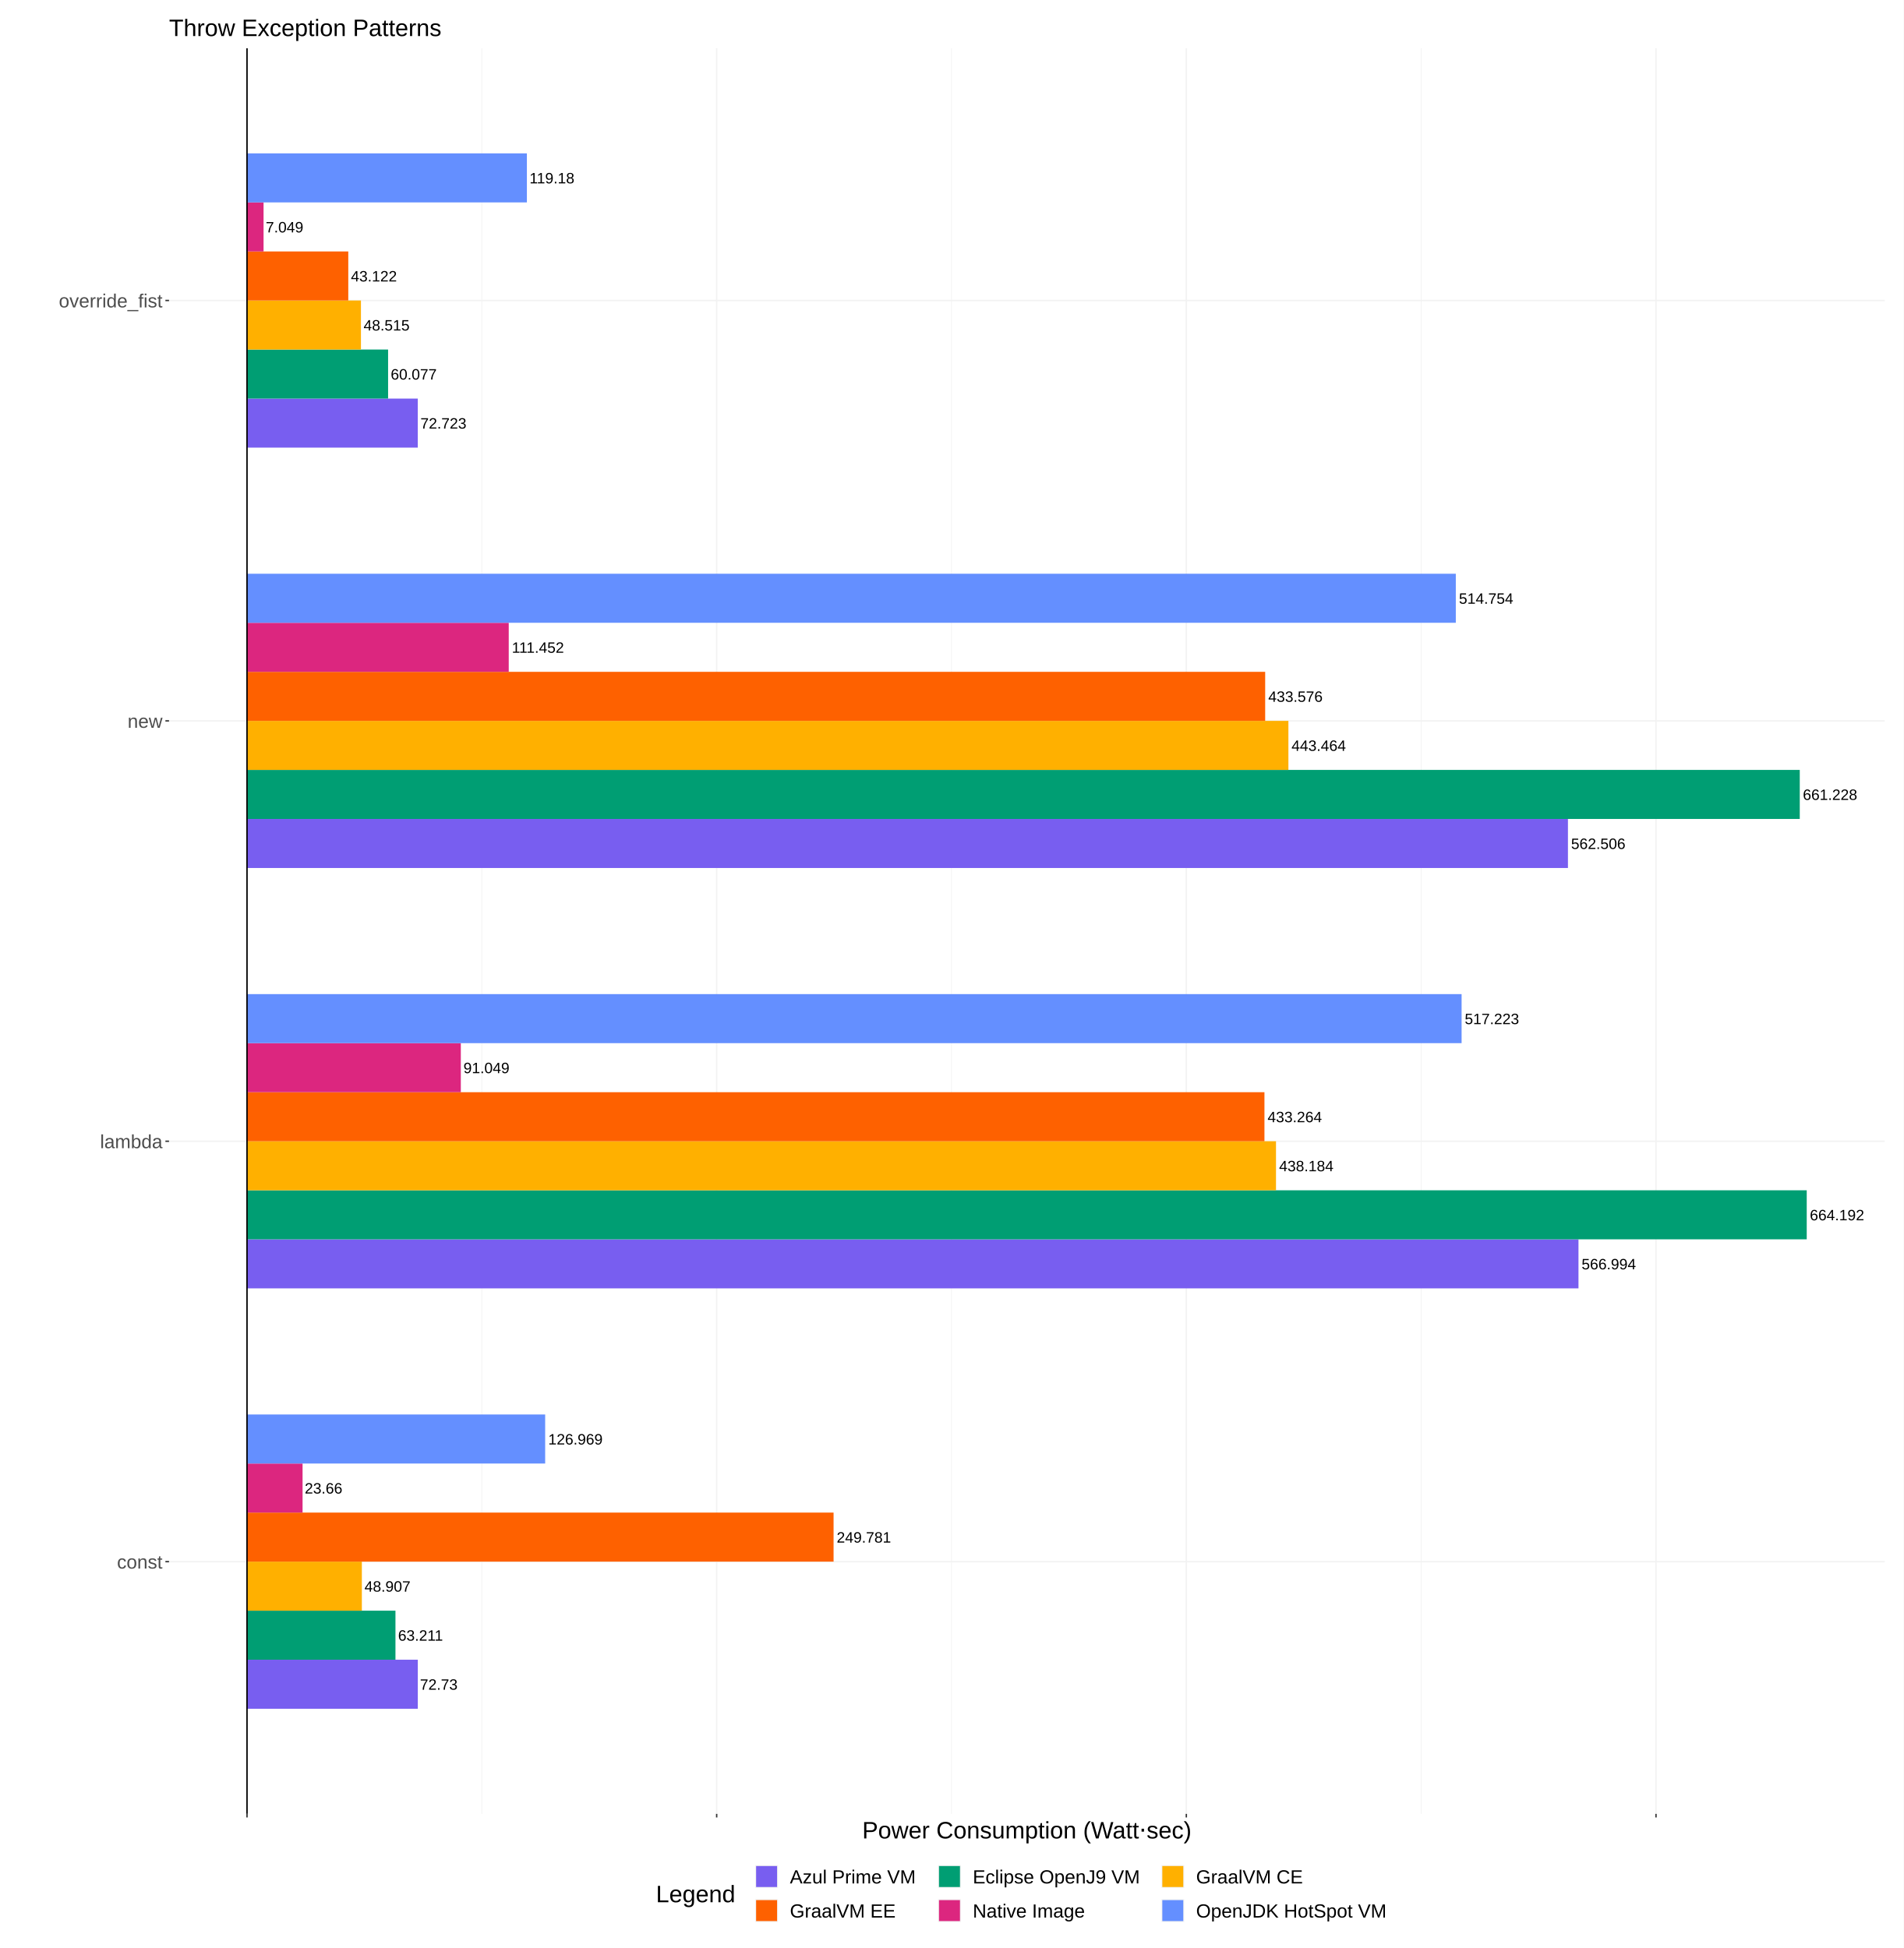
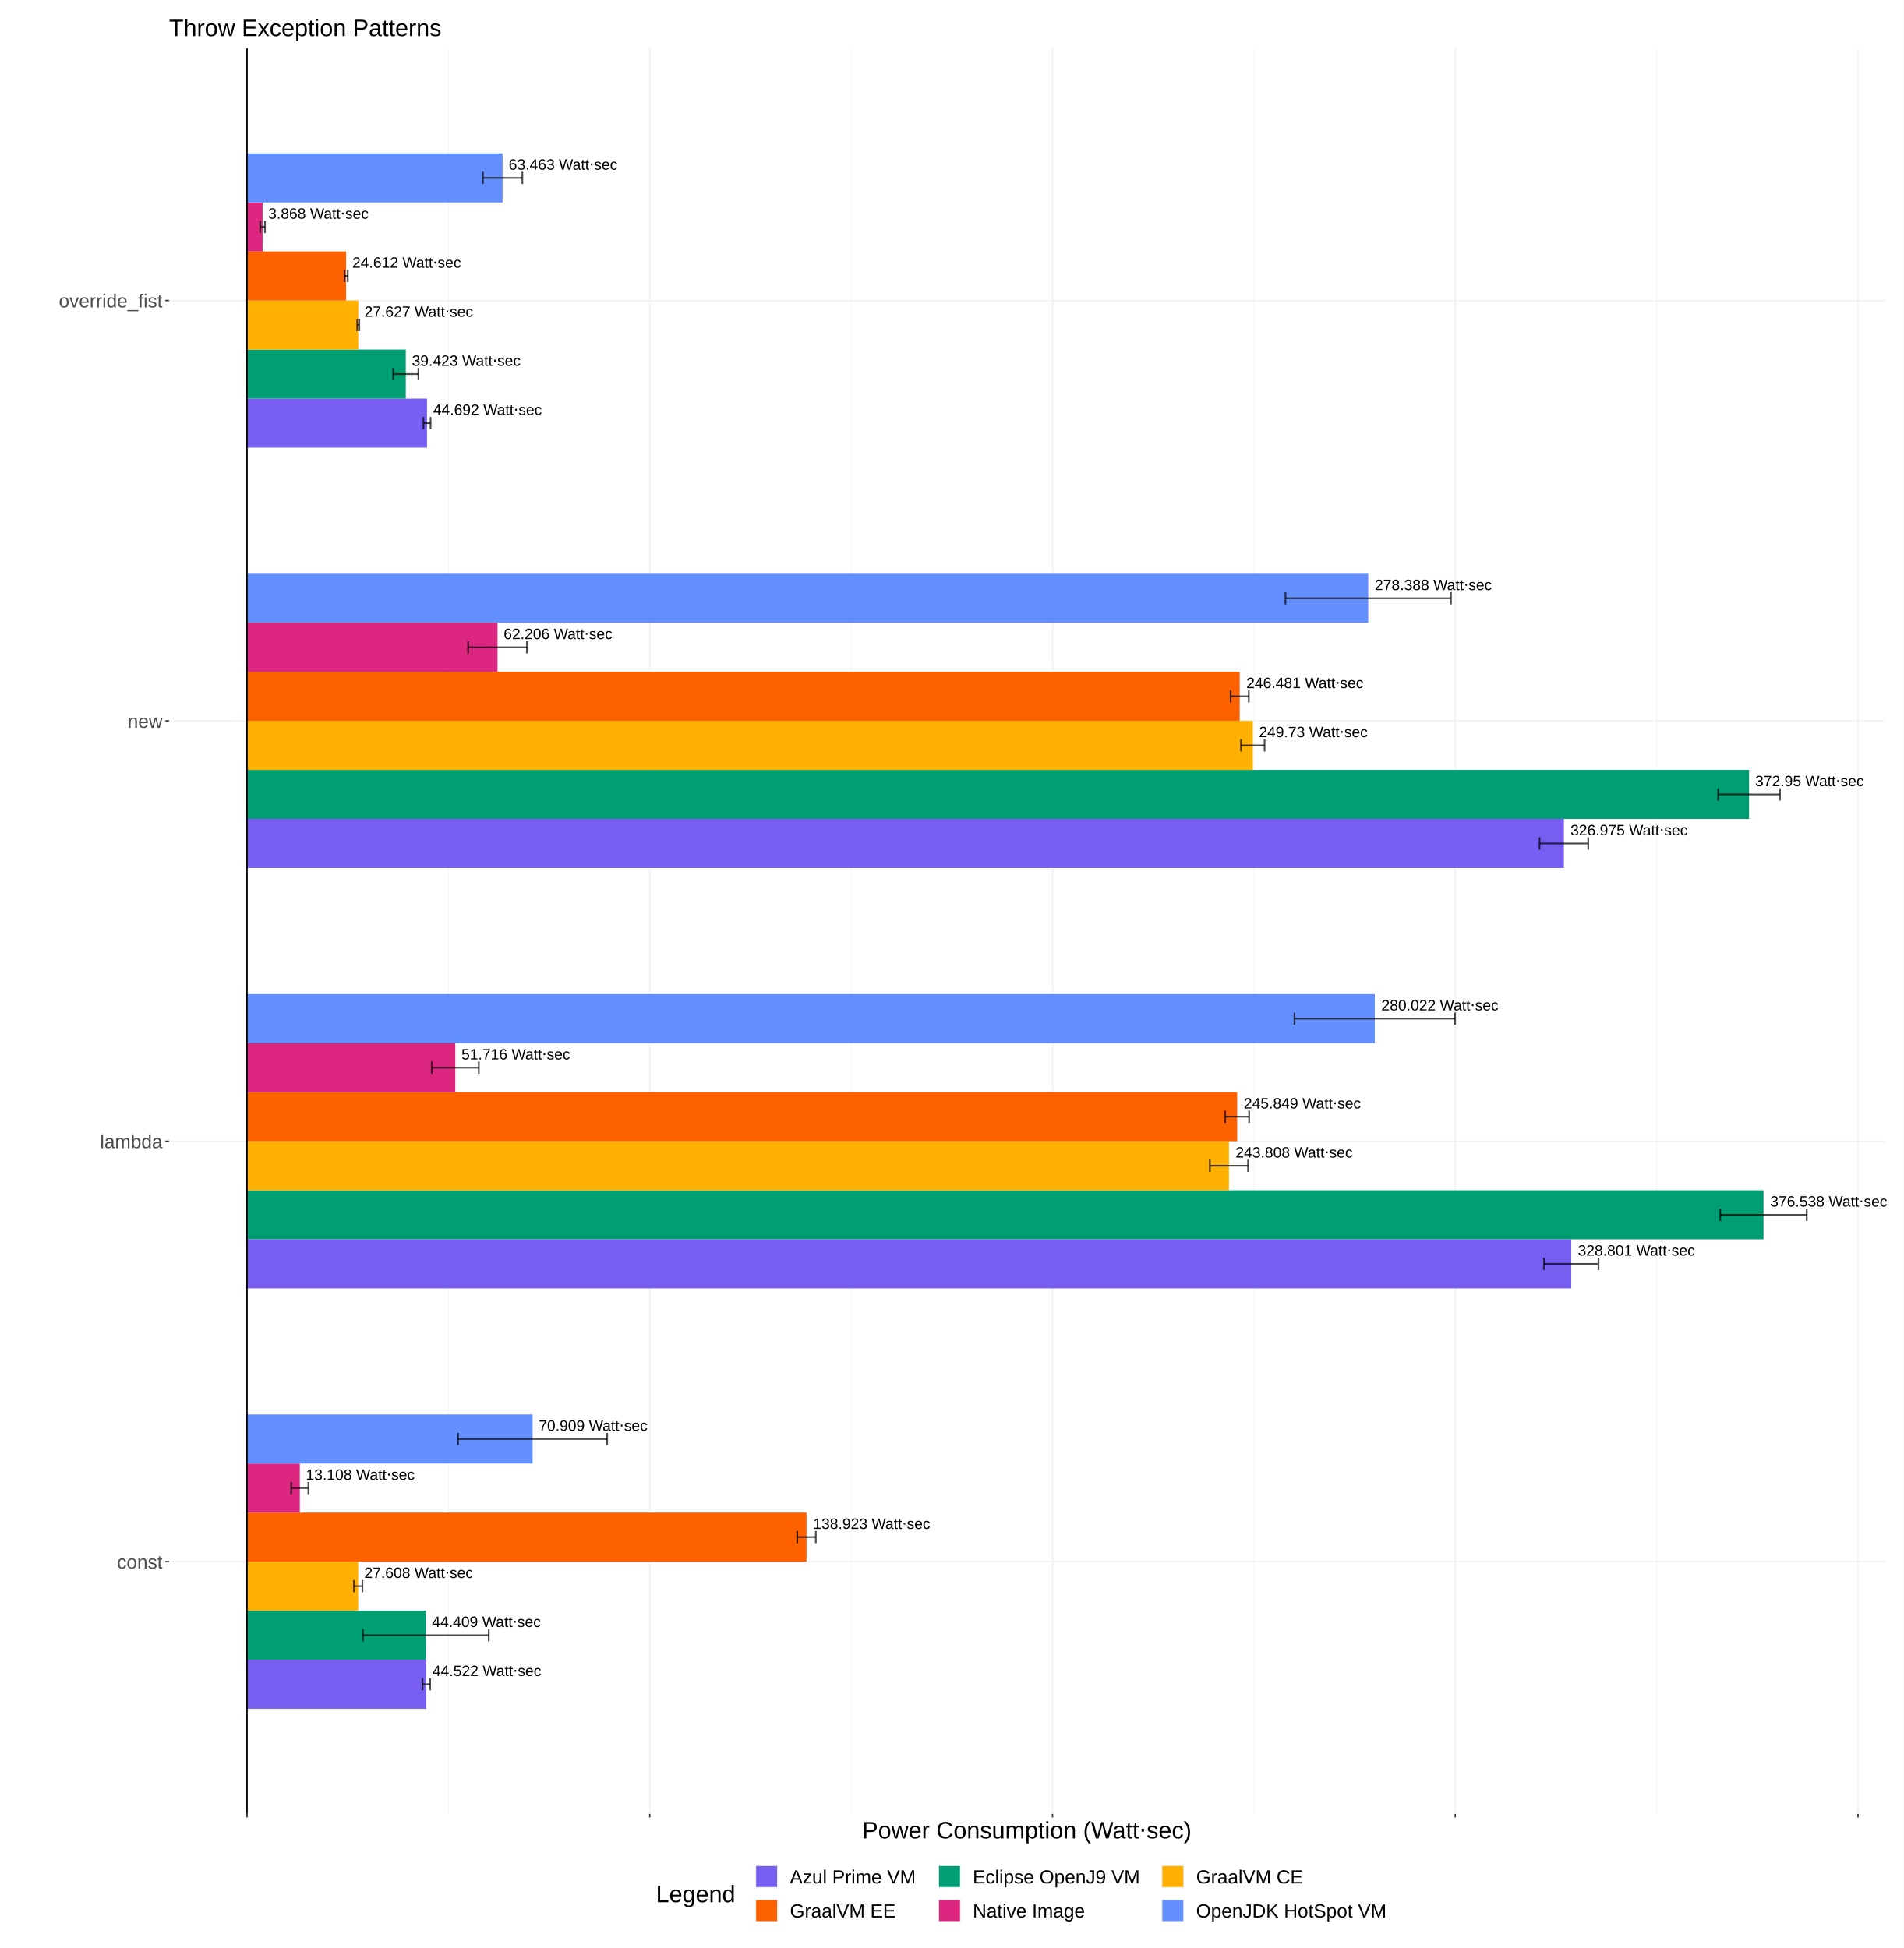
<svg xmlns="http://www.w3.org/2000/svg" class="svglite" width="1440.00pt" height="1474.02pt" viewBox="0 0 1440.00 1474.02">
  <defs>
    <style type="text/css">
    .svglite line, .svglite polyline, .svglite polygon, .svglite path, .svglite rect, .svglite circle {
      fill: none;
      stroke: #000000;
      stroke-linecap: round;
      stroke-linejoin: round;
      stroke-miterlimit: 10.00;
    }
    .svglite text {
      white-space: pre;
    }
  </style>
  </defs>
  <rect width="100%" height="100%" style="stroke: none; fill: #FFFFFF;" />
  <defs>
    <clipPath id="cpMC4wMHwxNDQwLjAwfDAuMDB8MTQ3NC4wMg==">
      <rect x="0.00" y="0.00" width="1440.00" height="1474.02" />
    </clipPath>
  </defs>
  <g clip-path="url(#cpMC4wMHwxNDQwLjAwfDAuMDB8MTQ3NC4wMg==)">
    <rect x="0.00" y="0.00" width="1440.00" height="1474.02" style="stroke-width: 1.07; stroke: #FFFFFF; fill: #FFFFFF;" />
    <rect x="127.87" y="36.52" width="1297.96" height="1335.99" style="stroke-width: 1.07; stroke: none;" />
-     <polyline points="364.52,1372.51 364.52,36.52 " style="stroke-width: 0.53; stroke: #F2F2F2; stroke-linecap: butt;" />
-     <polyline points="719.83,1372.51 719.83,36.52 " style="stroke-width: 0.53; stroke: #F2F2F2; stroke-linecap: butt;" />
-     <polyline points="1075.14,1372.51 1075.14,36.52 " style="stroke-width: 0.53; stroke: #F2F2F2; stroke-linecap: butt;" />
+     <polyline points="339.21,1372.51 339.21,36.52 " style="stroke-width: 0.53; stroke: #F2F2F2; stroke-linecap: butt;" />
+     <polyline points="643.90,1372.51 643.90,36.52 " style="stroke-width: 0.53; stroke: #F2F2F2; stroke-linecap: butt;" />
+     <polyline points="948.59,1372.51 948.59,36.52 " style="stroke-width: 0.53; stroke: #F2F2F2; stroke-linecap: butt;" />
+     <polyline points="1253.27,1372.51 1253.27,36.52 " style="stroke-width: 0.53; stroke: #F2F2F2; stroke-linecap: butt;" />
    <polyline points="127.87,1181.66 1425.83,1181.66 " style="stroke-width: 1.07; stroke: #F2F2F2; stroke-linecap: butt;" />
    <polyline points="127.87,863.56 1425.83,863.56 " style="stroke-width: 1.07; stroke: #F2F2F2; stroke-linecap: butt;" />
    <polyline points="127.87,545.47 1425.83,545.47 " style="stroke-width: 1.07; stroke: #F2F2F2; stroke-linecap: butt;" />
    <polyline points="127.87,227.38 1425.83,227.38 " style="stroke-width: 1.07; stroke: #F2F2F2; stroke-linecap: butt;" />
    <polyline points="186.87,1372.51 186.87,36.52 " style="stroke-width: 1.07; stroke: #F2F2F2; stroke-linecap: butt;" />
-     <polyline points="542.18,1372.51 542.18,36.52 " style="stroke-width: 1.07; stroke: #F2F2F2; stroke-linecap: butt;" />
-     <polyline points="897.48,1372.51 897.48,36.52 " style="stroke-width: 1.07; stroke: #F2F2F2; stroke-linecap: butt;" />
-     <polyline points="1252.79,1372.51 1252.79,36.52 " style="stroke-width: 1.07; stroke: #F2F2F2; stroke-linecap: butt;" />
-     <rect x="186.87" y="1255.88" width="129.21" height="37.11" style="stroke-width: 1.07; stroke: none; stroke-linecap: butt; stroke-linejoin: miter; fill: #785EF0;" />
-     <rect x="186.87" y="937.78" width="1007.28" height="37.11" style="stroke-width: 1.07; stroke: none; stroke-linecap: butt; stroke-linejoin: miter; fill: #785EF0;" />
-     <rect x="186.87" y="619.69" width="999.31" height="37.11" style="stroke-width: 1.07; stroke: none; stroke-linecap: butt; stroke-linejoin: miter; fill: #785EF0;" />
-     <rect x="186.87" y="301.60" width="129.19" height="37.11" style="stroke-width: 1.07; stroke: none; stroke-linecap: butt; stroke-linejoin: miter; fill: #785EF0;" />
-     <rect x="186.87" y="1218.77" width="112.30" height="37.11" style="stroke-width: 1.07; stroke: none; stroke-linecap: butt; stroke-linejoin: miter; fill: #009E73;" />
-     <rect x="186.87" y="900.67" width="1179.96" height="37.11" style="stroke-width: 1.07; stroke: none; stroke-linecap: butt; stroke-linejoin: miter; fill: #009E73;" />
-     <rect x="186.87" y="582.58" width="1174.69" height="37.11" style="stroke-width: 1.07; stroke: none; stroke-linecap: butt; stroke-linejoin: miter; fill: #009E73;" />
-     <rect x="186.87" y="264.49" width="106.73" height="37.11" style="stroke-width: 1.07; stroke: none; stroke-linecap: butt; stroke-linejoin: miter; fill: #009E73;" />
-     <rect x="186.87" y="1181.66" width="86.88" height="37.11" style="stroke-width: 1.07; stroke: none; stroke-linecap: butt; stroke-linejoin: miter; fill: #FFB000;" />
-     <rect x="186.87" y="863.56" width="778.45" height="37.11" style="stroke-width: 1.07; stroke: none; stroke-linecap: butt; stroke-linejoin: miter; fill: #FFB000;" />
-     <rect x="186.87" y="545.47" width="787.83" height="37.11" style="stroke-width: 1.07; stroke: none; stroke-linecap: butt; stroke-linejoin: miter; fill: #FFB000;" />
-     <rect x="186.87" y="227.38" width="86.19" height="37.11" style="stroke-width: 1.07; stroke: none; stroke-linecap: butt; stroke-linejoin: miter; fill: #FFB000;" />
-     <rect x="186.87" y="1144.55" width="443.74" height="37.11" style="stroke-width: 1.07; stroke: none; stroke-linecap: butt; stroke-linejoin: miter; fill: #FE6100;" />
-     <rect x="186.87" y="826.45" width="769.71" height="37.11" style="stroke-width: 1.07; stroke: none; stroke-linecap: butt; stroke-linejoin: miter; fill: #FE6100;" />
-     <rect x="186.87" y="508.36" width="770.26" height="37.11" style="stroke-width: 1.07; stroke: none; stroke-linecap: butt; stroke-linejoin: miter; fill: #FE6100;" />
-     <rect x="186.87" y="190.27" width="76.61" height="37.11" style="stroke-width: 1.07; stroke: none; stroke-linecap: butt; stroke-linejoin: miter; fill: #FE6100;" />
-     <rect x="186.87" y="1107.43" width="42.03" height="37.11" style="stroke-width: 1.07; stroke: none; stroke-linecap: butt; stroke-linejoin: miter; fill: #DC267F;" />
-     <rect x="186.87" y="789.34" width="161.75" height="37.11" style="stroke-width: 1.07; stroke: none; stroke-linecap: butt; stroke-linejoin: miter; fill: #DC267F;" />
-     <rect x="186.87" y="471.25" width="198.00" height="37.11" style="stroke-width: 1.07; stroke: none; stroke-linecap: butt; stroke-linejoin: miter; fill: #DC267F;" />
-     <rect x="186.87" y="153.16" width="12.52" height="37.11" style="stroke-width: 1.07; stroke: none; stroke-linecap: butt; stroke-linejoin: miter; fill: #DC267F;" />
-     <rect x="186.87" y="1070.32" width="225.56" height="37.11" style="stroke-width: 1.07; stroke: none; stroke-linecap: butt; stroke-linejoin: miter; fill: #648FFF;" />
-     <rect x="186.87" y="752.23" width="918.86" height="37.11" style="stroke-width: 1.07; stroke: none; stroke-linecap: butt; stroke-linejoin: miter; fill: #648FFF;" />
-     <rect x="186.87" y="434.14" width="914.48" height="37.11" style="stroke-width: 1.07; stroke: none; stroke-linecap: butt; stroke-linejoin: miter; fill: #648FFF;" />
-     <rect x="186.87" y="116.05" width="211.73" height="37.11" style="stroke-width: 1.07; stroke: none; stroke-linecap: butt; stroke-linejoin: miter; fill: #648FFF;" />
-     <text x="317.70" y="1278.58" style="font-size: 11.38px; font-family: &quot;Liberation Sans&quot;;" textLength="32.56px" lengthAdjust="spacingAndGlyphs">72.73</text>
-     <text x="1196.50" y="960.49" style="font-size: 11.38px; font-family: &quot;Liberation Sans&quot;;" textLength="47.03px" lengthAdjust="spacingAndGlyphs">566.994</text>
-     <text x="1188.53" y="642.39" style="font-size: 11.38px; font-family: &quot;Liberation Sans&quot;;" textLength="47.03px" lengthAdjust="spacingAndGlyphs">562.506</text>
-     <text x="318.05" y="324.30" style="font-size: 11.38px; font-family: &quot;Liberation Sans&quot;;" textLength="39.79px" lengthAdjust="spacingAndGlyphs">72.723</text>
-     <text x="301.16" y="1241.47" style="font-size: 11.38px; font-family: &quot;Liberation Sans&quot;;" textLength="39.79px" lengthAdjust="spacingAndGlyphs">63.211</text>
-     <text x="1369.18" y="923.38" style="font-size: 11.38px; font-family: &quot;Liberation Sans&quot;;" textLength="47.03px" lengthAdjust="spacingAndGlyphs">664.192</text>
-     <text x="1363.91" y="605.28" style="font-size: 11.38px; font-family: &quot;Liberation Sans&quot;;" textLength="47.03px" lengthAdjust="spacingAndGlyphs">661.228</text>
-     <text x="295.59" y="287.19" style="font-size: 11.38px; font-family: &quot;Liberation Sans&quot;;" textLength="39.79px" lengthAdjust="spacingAndGlyphs">60.077</text>
-     <text x="275.74" y="1204.36" style="font-size: 11.38px; font-family: &quot;Liberation Sans&quot;;" textLength="39.79px" lengthAdjust="spacingAndGlyphs">48.907</text>
-     <text x="967.67" y="886.27" style="font-size: 11.38px; font-family: &quot;Liberation Sans&quot;;" textLength="47.03px" lengthAdjust="spacingAndGlyphs">438.184</text>
-     <text x="977.05" y="568.17" style="font-size: 11.38px; font-family: &quot;Liberation Sans&quot;;" textLength="47.03px" lengthAdjust="spacingAndGlyphs">443.464</text>
-     <text x="275.05" y="250.08" style="font-size: 11.38px; font-family: &quot;Liberation Sans&quot;;" textLength="39.79px" lengthAdjust="spacingAndGlyphs">48.515</text>
-     <text x="632.97" y="1167.25" style="font-size: 11.38px; font-family: &quot;Liberation Sans&quot;;" textLength="47.03px" lengthAdjust="spacingAndGlyphs">249.781</text>
-     <text x="958.93" y="849.16" style="font-size: 11.38px; font-family: &quot;Liberation Sans&quot;;" textLength="47.03px" lengthAdjust="spacingAndGlyphs">433.264</text>
-     <text x="959.48" y="531.06" style="font-size: 11.38px; font-family: &quot;Liberation Sans&quot;;" textLength="47.03px" lengthAdjust="spacingAndGlyphs">433.576</text>
-     <text x="265.47" y="212.97" style="font-size: 11.38px; font-family: &quot;Liberation Sans&quot;;" textLength="39.79px" lengthAdjust="spacingAndGlyphs">43.122</text>
-     <text x="230.53" y="1130.14" style="font-size: 11.38px; font-family: &quot;Liberation Sans&quot;;" textLength="32.56px" lengthAdjust="spacingAndGlyphs">23.66</text>
-     <text x="350.61" y="812.04" style="font-size: 11.38px; font-family: &quot;Liberation Sans&quot;;" textLength="39.79px" lengthAdjust="spacingAndGlyphs">91.049</text>
-     <text x="387.22" y="493.95" style="font-size: 11.38px; font-family: &quot;Liberation Sans&quot;;" textLength="47.03px" lengthAdjust="spacingAndGlyphs">111.452</text>
-     <text x="201.02" y="175.86" style="font-size: 11.38px; font-family: &quot;Liberation Sans&quot;;" textLength="32.56px" lengthAdjust="spacingAndGlyphs">7.049</text>
-     <text x="414.79" y="1093.03" style="font-size: 11.38px; font-family: &quot;Liberation Sans&quot;;" textLength="47.03px" lengthAdjust="spacingAndGlyphs">126.969</text>
-     <text x="1108.09" y="774.93" style="font-size: 11.38px; font-family: &quot;Liberation Sans&quot;;" textLength="47.03px" lengthAdjust="spacingAndGlyphs">517.223</text>
-     <text x="1103.70" y="456.84" style="font-size: 11.38px; font-family: &quot;Liberation Sans&quot;;" textLength="47.03px" lengthAdjust="spacingAndGlyphs">514.754</text>
-     <text x="400.59" y="138.75" style="font-size: 11.38px; font-family: &quot;Liberation Sans&quot;;" textLength="39.79px" lengthAdjust="spacingAndGlyphs">119.18</text>
+     <polyline points="491.56,1372.51 491.56,36.52 " style="stroke-width: 1.07; stroke: #F2F2F2; stroke-linecap: butt;" />
+     <polyline points="796.24,1372.51 796.24,36.52 " style="stroke-width: 1.07; stroke: #F2F2F2; stroke-linecap: butt;" />
+     <polyline points="1100.93,1372.51 1100.93,36.52 " style="stroke-width: 1.07; stroke: #F2F2F2; stroke-linecap: butt;" />
+     <polyline points="1405.62,1372.51 1405.62,36.52 " style="stroke-width: 1.07; stroke: #F2F2F2; stroke-linecap: butt;" />
+     <rect x="186.87" y="1255.88" width="135.65" height="37.11" style="stroke-width: 1.07; stroke: none; stroke-linecap: butt; stroke-linejoin: miter; fill: #785EF0;" />
+     <rect x="186.87" y="937.78" width="1001.81" height="37.11" style="stroke-width: 1.07; stroke: none; stroke-linecap: butt; stroke-linejoin: miter; fill: #785EF0;" />
+     <rect x="186.87" y="619.69" width="996.25" height="37.11" style="stroke-width: 1.07; stroke: none; stroke-linecap: butt; stroke-linejoin: miter; fill: #785EF0;" />
+     <rect x="186.87" y="301.60" width="136.17" height="37.11" style="stroke-width: 1.07; stroke: none; stroke-linecap: butt; stroke-linejoin: miter; fill: #785EF0;" />
+     <rect x="186.87" y="1218.77" width="135.31" height="37.11" style="stroke-width: 1.07; stroke: none; stroke-linecap: butt; stroke-linejoin: miter; fill: #009E73;" />
+     <rect x="186.87" y="900.67" width="1147.26" height="37.11" style="stroke-width: 1.07; stroke: none; stroke-linecap: butt; stroke-linejoin: miter; fill: #009E73;" />
+     <rect x="186.87" y="582.58" width="1136.33" height="37.11" style="stroke-width: 1.07; stroke: none; stroke-linecap: butt; stroke-linejoin: miter; fill: #009E73;" />
+     <rect x="186.87" y="264.49" width="120.12" height="37.11" style="stroke-width: 1.07; stroke: none; stroke-linecap: butt; stroke-linejoin: miter; fill: #009E73;" />
+     <rect x="186.87" y="1181.66" width="84.12" height="37.11" style="stroke-width: 1.07; stroke: none; stroke-linecap: butt; stroke-linejoin: miter; fill: #FFB000;" />
+     <rect x="186.87" y="863.56" width="742.85" height="37.11" style="stroke-width: 1.07; stroke: none; stroke-linecap: butt; stroke-linejoin: miter; fill: #FFB000;" />
+     <rect x="186.87" y="545.47" width="760.89" height="37.11" style="stroke-width: 1.07; stroke: none; stroke-linecap: butt; stroke-linejoin: miter; fill: #FFB000;" />
+     <rect x="186.87" y="227.38" width="84.18" height="37.11" style="stroke-width: 1.07; stroke: none; stroke-linecap: butt; stroke-linejoin: miter; fill: #FFB000;" />
+     <rect x="186.87" y="1144.55" width="423.28" height="37.11" style="stroke-width: 1.07; stroke: none; stroke-linecap: butt; stroke-linejoin: miter; fill: #FE6100;" />
+     <rect x="186.87" y="826.45" width="749.07" height="37.11" style="stroke-width: 1.07; stroke: none; stroke-linecap: butt; stroke-linejoin: miter; fill: #FE6100;" />
+     <rect x="186.87" y="508.36" width="750.99" height="37.11" style="stroke-width: 1.07; stroke: none; stroke-linecap: butt; stroke-linejoin: miter; fill: #FE6100;" />
+     <rect x="186.87" y="190.27" width="74.99" height="37.11" style="stroke-width: 1.07; stroke: none; stroke-linecap: butt; stroke-linejoin: miter; fill: #FE6100;" />
+     <rect x="186.87" y="1107.43" width="39.94" height="37.11" style="stroke-width: 1.07; stroke: none; stroke-linecap: butt; stroke-linejoin: miter; fill: #DC267F;" />
+     <rect x="186.87" y="789.34" width="157.57" height="37.11" style="stroke-width: 1.07; stroke: none; stroke-linecap: butt; stroke-linejoin: miter; fill: #DC267F;" />
+     <rect x="186.87" y="471.25" width="189.53" height="37.11" style="stroke-width: 1.07; stroke: none; stroke-linecap: butt; stroke-linejoin: miter; fill: #DC267F;" />
+     <rect x="186.87" y="153.16" width="11.79" height="37.11" style="stroke-width: 1.07; stroke: none; stroke-linecap: butt; stroke-linejoin: miter; fill: #DC267F;" />
+     <rect x="186.87" y="1070.32" width="216.05" height="37.11" style="stroke-width: 1.07; stroke: none; stroke-linecap: butt; stroke-linejoin: miter; fill: #648FFF;" />
+     <rect x="186.87" y="752.23" width="853.19" height="37.11" style="stroke-width: 1.07; stroke: none; stroke-linecap: butt; stroke-linejoin: miter; fill: #648FFF;" />
+     <rect x="186.87" y="434.14" width="848.21" height="37.11" style="stroke-width: 1.07; stroke: none; stroke-linecap: butt; stroke-linejoin: miter; fill: #648FFF;" />
+     <rect x="186.87" y="116.05" width="193.36" height="37.11" style="stroke-width: 1.07; stroke: none; stroke-linecap: butt; stroke-linejoin: miter; fill: #648FFF;" />
+     <text x="327.15" y="1268.21" style="font-size: 11.38px; font-family: &quot;Liberation Sans&quot;;" textLength="92.62px" lengthAdjust="spacingAndGlyphs">44.522 Watt⋅sec</text>
+     <text x="1193.67" y="950.12" style="font-size: 11.38px; font-family: &quot;Liberation Sans&quot;;" textLength="99.86px" lengthAdjust="spacingAndGlyphs">328.801 Watt⋅sec</text>
+     <text x="1188.11" y="632.03" style="font-size: 11.38px; font-family: &quot;Liberation Sans&quot;;" textLength="99.86px" lengthAdjust="spacingAndGlyphs">326.975 Watt⋅sec</text>
+     <text x="327.67" y="313.93" style="font-size: 11.38px; font-family: &quot;Liberation Sans&quot;;" textLength="92.62px" lengthAdjust="spacingAndGlyphs">44.692 Watt⋅sec</text>
+     <text x="326.81" y="1231.10" style="font-size: 11.38px; font-family: &quot;Liberation Sans&quot;;" textLength="92.62px" lengthAdjust="spacingAndGlyphs">44.409 Watt⋅sec</text>
+     <text x="1339.12" y="913.01" style="font-size: 11.38px; font-family: &quot;Liberation Sans&quot;;" textLength="99.86px" lengthAdjust="spacingAndGlyphs">376.538 Watt⋅sec</text>
+     <text x="1327.83" y="594.92" style="font-size: 11.38px; font-family: &quot;Liberation Sans&quot;;" textLength="92.62px" lengthAdjust="spacingAndGlyphs">372.95 Watt⋅sec</text>
+     <text x="311.62" y="276.82" style="font-size: 11.38px; font-family: &quot;Liberation Sans&quot;;" textLength="92.62px" lengthAdjust="spacingAndGlyphs">39.423 Watt⋅sec</text>
+     <text x="275.62" y="1193.99" style="font-size: 11.38px; font-family: &quot;Liberation Sans&quot;;" textLength="92.62px" lengthAdjust="spacingAndGlyphs">27.608 Watt⋅sec</text>
+     <text x="934.71" y="875.90" style="font-size: 11.38px; font-family: &quot;Liberation Sans&quot;;" textLength="99.86px" lengthAdjust="spacingAndGlyphs">243.808 Watt⋅sec</text>
+     <text x="952.39" y="557.81" style="font-size: 11.38px; font-family: &quot;Liberation Sans&quot;;" textLength="92.62px" lengthAdjust="spacingAndGlyphs">249.73 Watt⋅sec</text>
+     <text x="275.68" y="239.71" style="font-size: 11.38px; font-family: &quot;Liberation Sans&quot;;" textLength="92.62px" lengthAdjust="spacingAndGlyphs">27.627 Watt⋅sec</text>
+     <text x="615.14" y="1156.88" style="font-size: 11.38px; font-family: &quot;Liberation Sans&quot;;" textLength="99.86px" lengthAdjust="spacingAndGlyphs">138.923 Watt⋅sec</text>
+     <text x="940.93" y="838.79" style="font-size: 11.38px; font-family: &quot;Liberation Sans&quot;;" textLength="99.86px" lengthAdjust="spacingAndGlyphs">245.849 Watt⋅sec</text>
+     <text x="942.86" y="520.69" style="font-size: 11.38px; font-family: &quot;Liberation Sans&quot;;" textLength="99.86px" lengthAdjust="spacingAndGlyphs">246.481 Watt⋅sec</text>
+     <text x="266.49" y="202.60" style="font-size: 11.38px; font-family: &quot;Liberation Sans&quot;;" textLength="92.62px" lengthAdjust="spacingAndGlyphs">24.612 Watt⋅sec</text>
+     <text x="231.44" y="1119.77" style="font-size: 11.38px; font-family: &quot;Liberation Sans&quot;;" textLength="92.62px" lengthAdjust="spacingAndGlyphs">13.108 Watt⋅sec</text>
+     <text x="349.07" y="801.68" style="font-size: 11.38px; font-family: &quot;Liberation Sans&quot;;" textLength="92.62px" lengthAdjust="spacingAndGlyphs">51.716 Watt⋅sec</text>
+     <text x="381.03" y="483.58" style="font-size: 11.38px; font-family: &quot;Liberation Sans&quot;;" textLength="92.62px" lengthAdjust="spacingAndGlyphs">62.206 Watt⋅sec</text>
+     <text x="202.92" y="165.49" style="font-size: 11.38px; font-family: &quot;Liberation Sans&quot;;" textLength="85.38px" lengthAdjust="spacingAndGlyphs">3.868 Watt⋅sec</text>
+     <text x="407.55" y="1082.66" style="font-size: 11.38px; font-family: &quot;Liberation Sans&quot;;" textLength="92.62px" lengthAdjust="spacingAndGlyphs">70.909 Watt⋅sec</text>
+     <text x="1045.05" y="764.57" style="font-size: 11.38px; font-family: &quot;Liberation Sans&quot;;" textLength="99.86px" lengthAdjust="spacingAndGlyphs">280.022 Watt⋅sec</text>
+     <text x="1040.07" y="446.47" style="font-size: 11.38px; font-family: &quot;Liberation Sans&quot;;" textLength="99.86px" lengthAdjust="spacingAndGlyphs">278.388 Watt⋅sec</text>
+     <text x="384.86" y="128.38" style="font-size: 11.38px; font-family: &quot;Liberation Sans&quot;;" textLength="92.62px" lengthAdjust="spacingAndGlyphs">63.463 Watt⋅sec</text>
+     <polyline points="325.42,1279.07 325.42,1269.79 " style="stroke-width: 1.28; stroke: #000000; stroke-opacity: 0.70; stroke-linecap: butt;" />
+     <polyline points="325.42,1274.43 319.62,1274.43 " style="stroke-width: 1.28; stroke: #000000; stroke-opacity: 0.70; stroke-linecap: butt;" />
+     <polyline points="319.62,1279.07 319.62,1269.79 " style="stroke-width: 1.28; stroke: #000000; stroke-opacity: 0.70; stroke-linecap: butt;" />
+     <polyline points="1209.29,960.98 1209.29,951.70 " style="stroke-width: 1.28; stroke: #000000; stroke-opacity: 0.70; stroke-linecap: butt;" />
+     <polyline points="1209.29,956.34 1168.08,956.34 " style="stroke-width: 1.28; stroke: #000000; stroke-opacity: 0.70; stroke-linecap: butt;" />
+     <polyline points="1168.08,960.98 1168.08,951.70 " style="stroke-width: 1.28; stroke: #000000; stroke-opacity: 0.70; stroke-linecap: butt;" />
+     <polyline points="1201.53,642.89 1201.53,633.61 " style="stroke-width: 1.28; stroke: #000000; stroke-opacity: 0.70; stroke-linecap: butt;" />
+     <polyline points="1201.53,638.25 1164.70,638.25 " style="stroke-width: 1.28; stroke: #000000; stroke-opacity: 0.70; stroke-linecap: butt;" />
+     <polyline points="1164.70,642.89 1164.70,633.61 " style="stroke-width: 1.28; stroke: #000000; stroke-opacity: 0.70; stroke-linecap: butt;" />
+     <polyline points="325.75,324.79 325.75,315.52 " style="stroke-width: 1.28; stroke: #000000; stroke-opacity: 0.70; stroke-linecap: butt;" />
+     <polyline points="325.75,320.15 320.33,320.15 " style="stroke-width: 1.28; stroke: #000000; stroke-opacity: 0.70; stroke-linecap: butt;" />
+     <polyline points="320.33,324.79 320.33,315.52 " style="stroke-width: 1.28; stroke: #000000; stroke-opacity: 0.70; stroke-linecap: butt;" />
+     <polyline points="369.76,1241.96 369.76,1232.68 " style="stroke-width: 1.28; stroke: #000000; stroke-opacity: 0.70; stroke-linecap: butt;" />
+     <polyline points="369.76,1237.32 274.59,1237.32 " style="stroke-width: 1.28; stroke: #000000; stroke-opacity: 0.70; stroke-linecap: butt;" />
+     <polyline points="274.59,1241.96 274.59,1232.68 " style="stroke-width: 1.28; stroke: #000000; stroke-opacity: 0.70; stroke-linecap: butt;" />
+     <polyline points="1366.83,923.87 1366.83,914.59 " style="stroke-width: 1.28; stroke: #000000; stroke-opacity: 0.70; stroke-linecap: butt;" />
+     <polyline points="1366.83,919.23 1301.43,919.23 " style="stroke-width: 1.28; stroke: #000000; stroke-opacity: 0.70; stroke-linecap: butt;" />
+     <polyline points="1301.43,923.87 1301.43,914.59 " style="stroke-width: 1.28; stroke: #000000; stroke-opacity: 0.70; stroke-linecap: butt;" />
+     <polyline points="1346.58,605.78 1346.58,596.50 " style="stroke-width: 1.28; stroke: #000000; stroke-opacity: 0.70; stroke-linecap: butt;" />
+     <polyline points="1346.58,601.14 1299.82,601.14 " style="stroke-width: 1.28; stroke: #000000; stroke-opacity: 0.70; stroke-linecap: butt;" />
+     <polyline points="1299.82,605.78 1299.82,596.50 " style="stroke-width: 1.28; stroke: #000000; stroke-opacity: 0.70; stroke-linecap: butt;" />
+     <polyline points="316.54,287.68 316.54,278.41 " style="stroke-width: 1.28; stroke: #000000; stroke-opacity: 0.70; stroke-linecap: butt;" />
+     <polyline points="316.54,283.04 297.44,283.04 " style="stroke-width: 1.28; stroke: #000000; stroke-opacity: 0.70; stroke-linecap: butt;" />
+     <polyline points="297.44,287.68 297.44,278.41 " style="stroke-width: 1.28; stroke: #000000; stroke-opacity: 0.70; stroke-linecap: butt;" />
+     <polyline points="274.18,1204.85 274.18,1195.57 " style="stroke-width: 1.28; stroke: #000000; stroke-opacity: 0.70; stroke-linecap: butt;" />
+     <polyline points="274.18,1200.21 267.80,1200.21 " style="stroke-width: 1.28; stroke: #000000; stroke-opacity: 0.70; stroke-linecap: butt;" />
+     <polyline points="267.80,1204.85 267.80,1195.57 " style="stroke-width: 1.28; stroke: #000000; stroke-opacity: 0.70; stroke-linecap: butt;" />
+     <polyline points="944.18,886.76 944.18,877.48 " style="stroke-width: 1.28; stroke: #000000; stroke-opacity: 0.70; stroke-linecap: butt;" />
+     <polyline points="944.18,882.12 915.26,882.12 " style="stroke-width: 1.28; stroke: #000000; stroke-opacity: 0.70; stroke-linecap: butt;" />
+     <polyline points="915.26,886.76 915.26,877.48 " style="stroke-width: 1.28; stroke: #000000; stroke-opacity: 0.70; stroke-linecap: butt;" />
+     <polyline points="956.68,568.66 956.68,559.39 " style="stroke-width: 1.28; stroke: #000000; stroke-opacity: 0.70; stroke-linecap: butt;" />
+     <polyline points="956.68,564.03 938.85,564.03 " style="stroke-width: 1.28; stroke: #000000; stroke-opacity: 0.70; stroke-linecap: butt;" />
+     <polyline points="938.85,568.66 938.85,559.39 " style="stroke-width: 1.28; stroke: #000000; stroke-opacity: 0.70; stroke-linecap: butt;" />
+     <polyline points="271.81,250.57 271.81,241.29 " style="stroke-width: 1.28; stroke: #000000; stroke-opacity: 0.70; stroke-linecap: butt;" />
+     <polyline points="271.81,245.93 270.28,245.93 " style="stroke-width: 1.28; stroke: #000000; stroke-opacity: 0.70; stroke-linecap: butt;" />
+     <polyline points="270.28,250.57 270.28,241.29 " style="stroke-width: 1.28; stroke: #000000; stroke-opacity: 0.70; stroke-linecap: butt;" />
+     <polyline points="617.18,1167.74 617.18,1158.46 " style="stroke-width: 1.28; stroke: #000000; stroke-opacity: 0.70; stroke-linecap: butt;" />
+     <polyline points="617.18,1163.10 603.12,1163.10 " style="stroke-width: 1.28; stroke: #000000; stroke-opacity: 0.70; stroke-linecap: butt;" />
+     <polyline points="603.12,1167.74 603.12,1158.46 " style="stroke-width: 1.28; stroke: #000000; stroke-opacity: 0.70; stroke-linecap: butt;" />
+     <polyline points="945.00,849.65 945.00,840.37 " style="stroke-width: 1.28; stroke: #000000; stroke-opacity: 0.70; stroke-linecap: butt;" />
+     <polyline points="945.00,845.01 926.88,845.01 " style="stroke-width: 1.28; stroke: #000000; stroke-opacity: 0.70; stroke-linecap: butt;" />
+     <polyline points="926.88,849.65 926.88,840.37 " style="stroke-width: 1.28; stroke: #000000; stroke-opacity: 0.70; stroke-linecap: butt;" />
+     <polyline points="944.73,531.55 944.73,522.28 " style="stroke-width: 1.28; stroke: #000000; stroke-opacity: 0.70; stroke-linecap: butt;" />
+     <polyline points="944.73,526.92 931.00,526.92 " style="stroke-width: 1.28; stroke: #000000; stroke-opacity: 0.70; stroke-linecap: butt;" />
+     <polyline points="931.00,531.55 931.00,522.28 " style="stroke-width: 1.28; stroke: #000000; stroke-opacity: 0.70; stroke-linecap: butt;" />
+     <polyline points="263.08,213.46 263.08,204.18 " style="stroke-width: 1.28; stroke: #000000; stroke-opacity: 0.70; stroke-linecap: butt;" />
+     <polyline points="263.08,208.82 260.64,208.82 " style="stroke-width: 1.28; stroke: #000000; stroke-opacity: 0.70; stroke-linecap: butt;" />
+     <polyline points="260.64,213.46 260.64,204.18 " style="stroke-width: 1.28; stroke: #000000; stroke-opacity: 0.70; stroke-linecap: butt;" />
+     <polyline points="233.28,1130.63 233.28,1121.35 " style="stroke-width: 1.28; stroke: #000000; stroke-opacity: 0.70; stroke-linecap: butt;" />
+     <polyline points="233.28,1125.99 220.34,1125.99 " style="stroke-width: 1.28; stroke: #000000; stroke-opacity: 0.70; stroke-linecap: butt;" />
+     <polyline points="220.34,1130.63 220.34,1121.35 " style="stroke-width: 1.28; stroke: #000000; stroke-opacity: 0.70; stroke-linecap: butt;" />
+     <polyline points="362.22,812.54 362.22,803.26 " style="stroke-width: 1.28; stroke: #000000; stroke-opacity: 0.70; stroke-linecap: butt;" />
+     <polyline points="362.22,807.90 326.66,807.90 " style="stroke-width: 1.28; stroke: #000000; stroke-opacity: 0.70; stroke-linecap: butt;" />
+     <polyline points="326.66,812.54 326.66,803.26 " style="stroke-width: 1.28; stroke: #000000; stroke-opacity: 0.70; stroke-linecap: butt;" />
+     <polyline points="398.64,494.44 398.64,485.17 " style="stroke-width: 1.28; stroke: #000000; stroke-opacity: 0.70; stroke-linecap: butt;" />
+     <polyline points="398.64,489.80 354.17,489.80 " style="stroke-width: 1.28; stroke: #000000; stroke-opacity: 0.70; stroke-linecap: butt;" />
+     <polyline points="354.17,494.44 354.17,485.17 " style="stroke-width: 1.28; stroke: #000000; stroke-opacity: 0.70; stroke-linecap: butt;" />
+     <polyline points="200.46,176.35 200.46,167.07 " style="stroke-width: 1.28; stroke: #000000; stroke-opacity: 0.70; stroke-linecap: butt;" />
+     <polyline points="200.46,171.71 196.85,171.71 " style="stroke-width: 1.28; stroke: #000000; stroke-opacity: 0.70; stroke-linecap: butt;" />
+     <polyline points="196.85,176.35 196.85,167.07 " style="stroke-width: 1.28; stroke: #000000; stroke-opacity: 0.70; stroke-linecap: butt;" />
+     <polyline points="459.33,1093.52 459.33,1084.24 " style="stroke-width: 1.28; stroke: #000000; stroke-opacity: 0.70; stroke-linecap: butt;" />
+     <polyline points="459.33,1088.88 346.51,1088.88 " style="stroke-width: 1.28; stroke: #000000; stroke-opacity: 0.70; stroke-linecap: butt;" />
+     <polyline points="346.51,1093.52 346.51,1084.24 " style="stroke-width: 1.28; stroke: #000000; stroke-opacity: 0.70; stroke-linecap: butt;" />
+     <polyline points="1100.83,775.43 1100.83,766.15 " style="stroke-width: 1.28; stroke: #000000; stroke-opacity: 0.70; stroke-linecap: butt;" />
+     <polyline points="1100.83,770.79 979.29,770.79 " style="stroke-width: 1.28; stroke: #000000; stroke-opacity: 0.70; stroke-linecap: butt;" />
+     <polyline points="979.29,775.43 979.29,766.15 " style="stroke-width: 1.28; stroke: #000000; stroke-opacity: 0.70; stroke-linecap: butt;" />
+     <polyline points="1097.68,457.33 1097.68,448.05 " style="stroke-width: 1.28; stroke: #000000; stroke-opacity: 0.70; stroke-linecap: butt;" />
+     <polyline points="1097.68,452.69 972.48,452.69 " style="stroke-width: 1.28; stroke: #000000; stroke-opacity: 0.70; stroke-linecap: butt;" />
+     <polyline points="972.48,457.33 972.48,448.05 " style="stroke-width: 1.28; stroke: #000000; stroke-opacity: 0.70; stroke-linecap: butt;" />
+     <polyline points="395.17,139.24 395.17,129.96 " style="stroke-width: 1.28; stroke: #000000; stroke-opacity: 0.70; stroke-linecap: butt;" />
+     <polyline points="395.17,134.60 365.29,134.60 " style="stroke-width: 1.28; stroke: #000000; stroke-opacity: 0.70; stroke-linecap: butt;" />
+     <polyline points="365.29,139.24 365.29,129.96 " style="stroke-width: 1.28; stroke: #000000; stroke-opacity: 0.70; stroke-linecap: butt;" />
    <line x1="186.87" y1="1372.51" x2="186.87" y2="36.52" style="stroke-width: 1.07; stroke-linecap: butt;" />
    <text x="122.94" y="1186.90" text-anchor="end" style="font-size: 14.40px;fill: #4D4D4D; font-family: &quot;Liberation Sans&quot;;" textLength="38.98px" lengthAdjust="spacingAndGlyphs">const</text>
    <text x="122.94" y="868.81" text-anchor="end" style="font-size: 14.40px;fill: #4D4D4D; font-family: &quot;Liberation Sans&quot;;" textLength="53.93px" lengthAdjust="spacingAndGlyphs">lambda</text>
    <text x="122.94" y="550.72" text-anchor="end" style="font-size: 14.40px;fill: #4D4D4D; font-family: &quot;Liberation Sans&quot;;" textLength="29.75px" lengthAdjust="spacingAndGlyphs">new</text>
    <text x="122.94" y="232.62" text-anchor="end" style="font-size: 14.40px;fill: #4D4D4D; font-family: &quot;Liberation Sans&quot;;" textLength="89.16px" lengthAdjust="spacingAndGlyphs">override_fist</text>
    <polyline points="125.13,1181.66 127.87,1181.66 " style="stroke-width: 1.07; stroke: #333333; stroke-linecap: butt;" />
    <polyline points="125.13,863.56 127.87,863.56 " style="stroke-width: 1.07; stroke: #333333; stroke-linecap: butt;" />
    <polyline points="125.13,545.47 127.87,545.47 " style="stroke-width: 1.07; stroke: #333333; stroke-linecap: butt;" />
    <polyline points="125.13,227.38 127.87,227.38 " style="stroke-width: 1.07; stroke: #333333; stroke-linecap: butt;" />
    <polyline points="186.87,1375.25 186.87,1372.51 " style="stroke-width: 1.07; stroke: #333333; stroke-linecap: butt;" />
-     <polyline points="542.18,1375.25 542.18,1372.51 " style="stroke-width: 1.07; stroke: #333333; stroke-linecap: butt;" />
-     <polyline points="897.48,1375.25 897.48,1372.51 " style="stroke-width: 1.07; stroke: #333333; stroke-linecap: butt;" />
-     <polyline points="1252.79,1375.25 1252.79,1372.51 " style="stroke-width: 1.07; stroke: #333333; stroke-linecap: butt;" />
+     <polyline points="491.56,1375.25 491.56,1372.51 " style="stroke-width: 1.07; stroke: #333333; stroke-linecap: butt;" />
+     <polyline points="796.24,1375.25 796.24,1372.51 " style="stroke-width: 1.07; stroke: #333333; stroke-linecap: butt;" />
+     <polyline points="1100.93,1375.25 1100.93,1372.51 " style="stroke-width: 1.07; stroke: #333333; stroke-linecap: butt;" />
+     <polyline points="1405.62,1375.25 1405.62,1372.51 " style="stroke-width: 1.07; stroke: #333333; stroke-linecap: butt;" />
    <text x="776.85" y="1391.12" text-anchor="middle" style="font-size: 18.00px; font-family: &quot;Liberation Sans&quot;;" textLength="276.99px" lengthAdjust="spacingAndGlyphs">Power Consumption (Watt⋅sec)</text>
    <rect x="490.75" y="1405.82" width="572.20" height="54.02" style="stroke-width: 1.07; stroke: none; fill: #FFFFFF;" />
    <text x="496.23" y="1439.39" style="font-size: 18.00px; font-family: &quot;Liberation Sans&quot;;" textLength="66.12px" lengthAdjust="spacingAndGlyphs">Legend</text>
    <rect x="571.31" y="1411.30" width="17.28" height="17.28" style="stroke-width: 1.07; stroke: none; fill: #F2F2F2;" />
    <rect x="572.02" y="1412.01" width="15.86" height="15.86" style="stroke-width: 1.07; stroke: none; stroke-linecap: butt; stroke-linejoin: miter; fill: #785EF0;" />
    <rect x="709.66" y="1411.30" width="17.28" height="17.28" style="stroke-width: 1.07; stroke: none; fill: #F2F2F2;" />
    <rect x="710.37" y="1412.01" width="15.86" height="15.86" style="stroke-width: 1.07; stroke: none; stroke-linecap: butt; stroke-linejoin: miter; fill: #009E73;" />
    <rect x="878.61" y="1411.30" width="17.28" height="17.28" style="stroke-width: 1.07; stroke: none; fill: #F2F2F2;" />
    <rect x="879.32" y="1412.01" width="15.86" height="15.86" style="stroke-width: 1.07; stroke: none; stroke-linecap: butt; stroke-linejoin: miter; fill: #FFB000;" />
    <rect x="571.31" y="1437.08" width="17.28" height="17.28" style="stroke-width: 1.07; stroke: none; fill: #F2F2F2;" />
    <rect x="572.02" y="1437.79" width="15.86" height="15.86" style="stroke-width: 1.07; stroke: none; stroke-linecap: butt; stroke-linejoin: miter; fill: #FE6100;" />
    <rect x="709.66" y="1437.08" width="17.28" height="17.28" style="stroke-width: 1.07; stroke: none; fill: #F2F2F2;" />
    <rect x="710.37" y="1437.79" width="15.86" height="15.86" style="stroke-width: 1.07; stroke: none; stroke-linecap: butt; stroke-linejoin: miter; fill: #DC267F;" />
    <rect x="878.61" y="1437.08" width="17.28" height="17.28" style="stroke-width: 1.07; stroke: none; fill: #F2F2F2;" />
    <rect x="879.32" y="1437.79" width="15.86" height="15.86" style="stroke-width: 1.07; stroke: none; stroke-linecap: butt; stroke-linejoin: miter; fill: #648FFF;" />
    <text x="597.56" y="1425.18" style="font-size: 14.40px; font-family: &quot;Liberation Sans&quot;;" textLength="103.13px" lengthAdjust="spacingAndGlyphs">Azul Prime VM</text>
    <text x="735.91" y="1425.18" style="font-size: 14.40px; font-family: &quot;Liberation Sans&quot;;" textLength="133.74px" lengthAdjust="spacingAndGlyphs">Eclipse OpenJ9 VM</text>
    <text x="904.86" y="1425.18" style="font-size: 14.40px; font-family: &quot;Liberation Sans&quot;;" textLength="84.69px" lengthAdjust="spacingAndGlyphs">GraalVM CE</text>
    <text x="597.56" y="1450.97" style="font-size: 14.40px; font-family: &quot;Liberation Sans&quot;;" textLength="83.73px" lengthAdjust="spacingAndGlyphs">GraalVM EE</text>
    <text x="735.91" y="1450.97" style="font-size: 14.40px; font-family: &quot;Liberation Sans&quot;;" textLength="96.25px" lengthAdjust="spacingAndGlyphs">Native Image</text>
    <text x="904.86" y="1450.97" style="font-size: 14.40px; font-family: &quot;Liberation Sans&quot;;" textLength="152.61px" lengthAdjust="spacingAndGlyphs">OpenJDK HotSpot VM</text>
    <text x="127.87" y="27.30" style="font-size: 18.00px; font-family: &quot;Liberation Sans&quot;;" textLength="229.32px" lengthAdjust="spacingAndGlyphs">Throw Exception Patterns</text>
  </g>
</svg>
